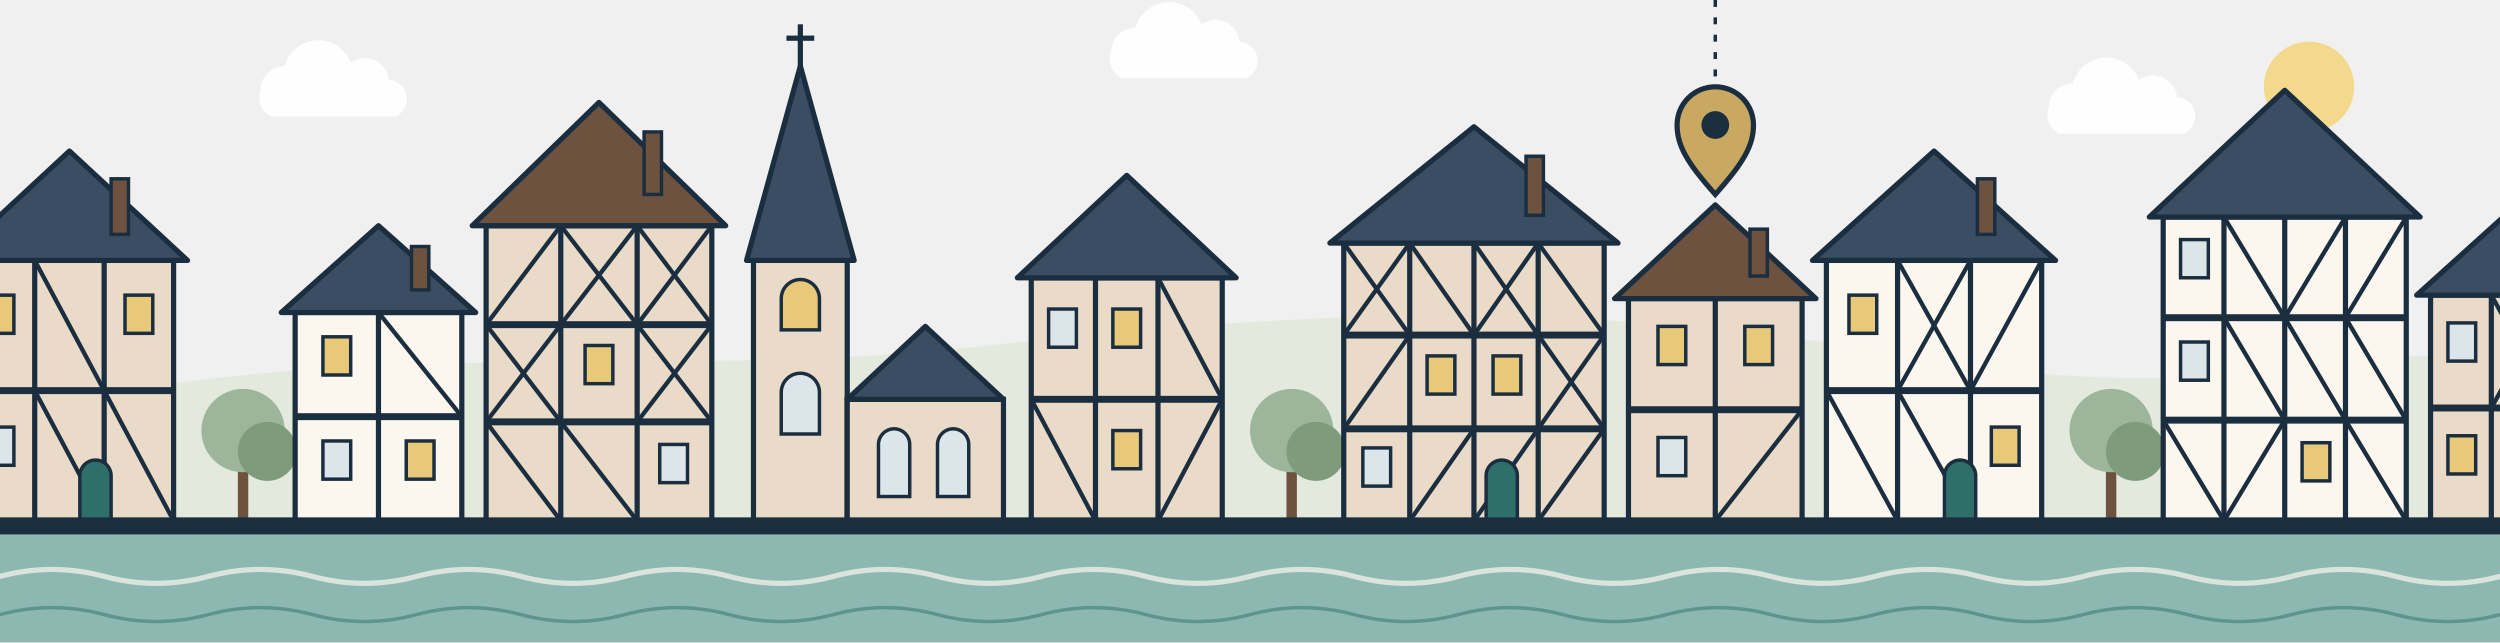
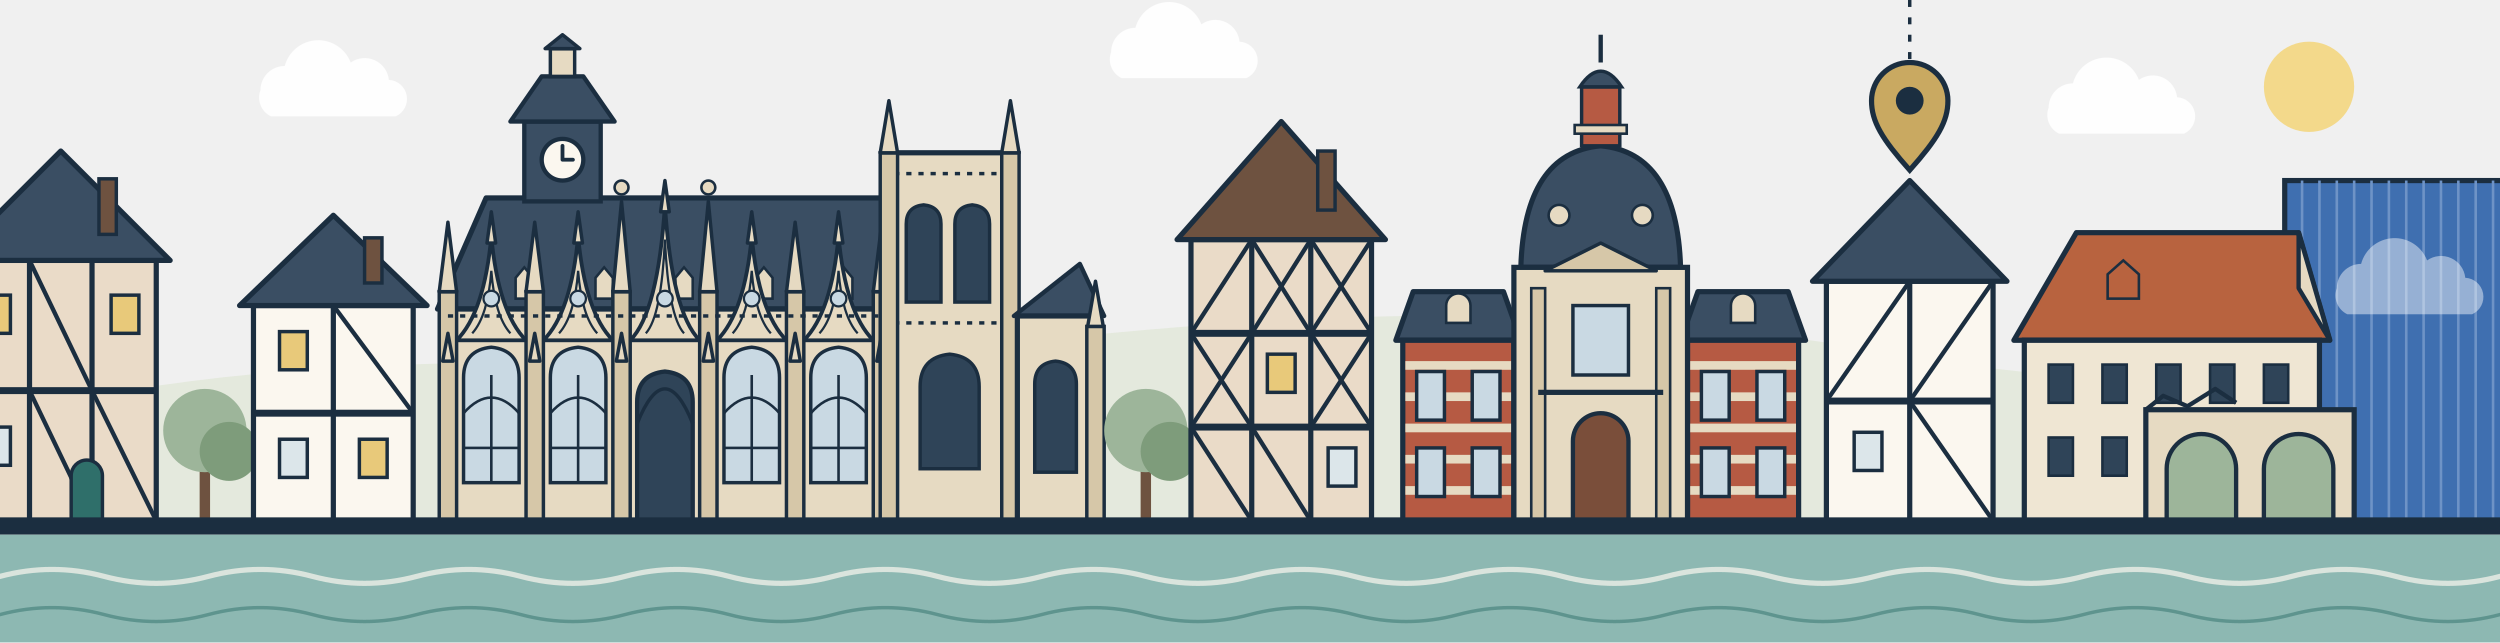
- <svg class="street" viewBox="0 -70 1440 370" preserveAspectRatio="xMidYMax slice" role="img" aria-label="Illustration : une rue de Louviers, maisons à colombages, clocher et bords de l’Eure">
+ <svg class="street" viewBox="0 -70 1440 370" preserveAspectRatio="xMidYMax slice" role="img" aria-label="Illustration : Louviers, maisons à colombages, l’église Notre-Dame, le musée, l’école de musique et les bords de l’Eure">
  <g class="cloud" style="--d:70s">
    <path transform="translate(150 -40)" d="M0 22a14 14 0 0 1 14-14 20 20 0 0 1 38-2 14 14 0 0 1 22 10 11 11 0 0 1 4 21H6A12 12 0 0 1 0 22z" fill="#FFFFFF" opacity=".9" />
  </g>
  <g class="cloud" style="--d:95s">
    <path transform="translate(640 -62)" d="M0 22a14 14 0 0 1 14-14 20 20 0 0 1 38-2 14 14 0 0 1 22 10 11 11 0 0 1 4 21H6A12 12 0 0 1 0 22z" fill="#FFFFFF" opacity=".9" />
  </g>
  <g class="cloud" style="--d:80s">
    <path transform="translate(1180 -30)" d="M0 22a14 14 0 0 1 14-14 20 20 0 0 1 38-2 14 14 0 0 1 22 10 11 11 0 0 1 4 21H6A12 12 0 0 1 0 22z" fill="#FFFFFF" opacity=".9" />
  </g>
  <circle class="sun" cx="1330" cy="-20" r="26" fill="#F3D98B" />
  <path d="M0 170 C 200 120, 380 150, 560 130 S 900 100, 1100 135 S 1340 120, 1440 140 V230 H0 Z" fill="#E4E9DD" />
-   <rect x="-20" y="80" width="120" height="150" fill="#EADBC8" stroke="#1B2E40" stroke-width="3" />
-   <line x1="-20" y1="155" x2="100" y2="155" stroke="#1B2E40" stroke-width="4" />
-   <line x1="20" y1="80" x2="20" y2="230" stroke="#1B2E40" stroke-width="3" />
-   <line x1="60" y1="80" x2="60" y2="230" stroke="#1B2E40" stroke-width="3" />
-   <rect x="-8" y="100" width="16" height="22" fill="#E8C97A" stroke="#1B2E40" stroke-width="2" />
-   <line x1="20" y1="80" x2="60" y2="155" stroke="#1B2E40" stroke-width="2.5" />
-   <rect x="72" y="100" width="16" height="22" fill="#E8C97A" stroke="#1B2E40" stroke-width="2" />
-   <rect x="-8" y="176" width="16" height="22" fill="#DCE6EA" stroke="#1B2E40" stroke-width="2" />
-   <line x1="20" y1="155" x2="60" y2="230" stroke="#1B2E40" stroke-width="2.5" />
-   <line x1="60" y1="155" x2="100" y2="230" stroke="#1B2E40" stroke-width="2.5" />
-   <path d="M-28 80 L40 17 L108 80 Z" fill="#3A4E63" stroke="#1B2E40" stroke-width="3" stroke-linejoin="round" />
-   <rect x="64" y="33" width="10" height="32" fill="#6E5240" stroke="#1B2E40" stroke-width="2" />
-   <path d="M46 230 v-26 a9 9 0 0 1 18 0 v26 Z" fill="#2F6F6A" stroke="#1B2E40" stroke-width="2" />
-   <rect x="137" y="190" width="6" height="40" fill="#6E5240" />
-   <circle cx="140" cy="178" r="24" fill="#9DB59A" />
-   <circle cx="154" cy="190" r="17" fill="#7E9C7B" />
-   <rect x="170" y="110" width="96" height="120" fill="#FBF7EF" stroke="#1B2E40" stroke-width="3" />
-   <line x1="170" y1="170" x2="266" y2="170" stroke="#1B2E40" stroke-width="4" />
-   <line x1="218" y1="110" x2="218" y2="230" stroke="#1B2E40" stroke-width="3" />
-   <rect x="186" y="124" width="16" height="22" fill="#E8C97A" stroke="#1B2E40" stroke-width="2" />
-   <line x1="218" y1="110" x2="266" y2="170" stroke="#1B2E40" stroke-width="2.5" />
-   <rect x="186" y="184" width="16" height="22" fill="#DCE6EA" stroke="#1B2E40" stroke-width="2" />
-   <rect x="234" y="184" width="16" height="22" fill="#E8C97A" stroke="#1B2E40" stroke-width="2" />
-   <path d="M162 110 L218 60 L274 110 Z" fill="#3A4E63" stroke="#1B2E40" stroke-width="3" stroke-linejoin="round" />
-   <rect x="237" y="72" width="10" height="25" fill="#6E5240" stroke="#1B2E40" stroke-width="2" />
-   <rect x="280" y="60" width="130" height="170" fill="#EADBC8" stroke="#1B2E40" stroke-width="3" />
-   <line x1="280" y1="117" x2="410" y2="117" stroke="#1B2E40" stroke-width="4" />
-   <line x1="280" y1="173" x2="410" y2="173" stroke="#1B2E40" stroke-width="4" />
-   <line x1="323" y1="60" x2="323" y2="230" stroke="#1B2E40" stroke-width="3" />
-   <line x1="367" y1="60" x2="367" y2="230" stroke="#1B2E40" stroke-width="3" />
-   <line x1="280" y1="117" x2="323" y2="60" stroke="#1B2E40" stroke-width="2.5" />
-   <line x1="323" y1="60" x2="367" y2="117" stroke="#1B2E40" stroke-width="2.5" />
-   <line x1="323" y1="117" x2="367" y2="60" stroke="#1B2E40" stroke-width="2.5" />
-   <line x1="367" y1="60" x2="410" y2="117" stroke="#1B2E40" stroke-width="2.5" />
-   <line x1="367" y1="117" x2="410" y2="60" stroke="#1B2E40" stroke-width="2.5" />
-   <line x1="280" y1="117" x2="323" y2="173" stroke="#1B2E40" stroke-width="2.5" />
-   <line x1="280" y1="173" x2="323" y2="117" stroke="#1B2E40" stroke-width="2.5" />
-   <rect x="337" y="129" width="16" height="22" fill="#E8C97A" stroke="#1B2E40" stroke-width="2" />
-   <line x1="367" y1="117" x2="410" y2="173" stroke="#1B2E40" stroke-width="2.5" />
-   <line x1="367" y1="173" x2="410" y2="117" stroke="#1B2E40" stroke-width="2.5" />
-   <line x1="280" y1="173" x2="323" y2="230" stroke="#1B2E40" stroke-width="2.5" />
-   <line x1="323" y1="173" x2="367" y2="230" stroke="#1B2E40" stroke-width="2.5" />
-   <rect x="380" y="186" width="16" height="22" fill="#DCE6EA" stroke="#1B2E40" stroke-width="2" />
-   <path d="M272 60 L345 -11 L418 60 Z" fill="#6E5240" stroke="#1B2E40" stroke-width="3" stroke-linejoin="round" />
-   <rect x="371" y="6" width="10" height="36" fill="#6E5240" stroke="#1B2E40" stroke-width="2" />
-   <rect x="434" y="80" width="54" height="150" fill="#EADBC8" stroke="#1B2E40" stroke-width="3" />
-   <path d="M430 80 L461 -32 L492 80 Z" fill="#3A4E63" stroke="#1B2E40" stroke-width="3" stroke-linejoin="round" />
-   <line x1="461" y1="-32" x2="461" y2="-56" stroke="#1B2E40" stroke-width="3" />
-   <line x1="453" y1="-48" x2="469" y2="-48" stroke="#1B2E40" stroke-width="3" />
-   <path d="M450 120 v-18 a11 11 0 0 1 22 0 v18 Z" fill="#E8C97A" stroke="#1B2E40" stroke-width="2" />
-   <path d="M450 180 v-24 a11 11 0 0 1 22 0 v24 Z" fill="#DCE6EA" stroke="#1B2E40" stroke-width="2" />
-   <rect x="488" y="160" width="90" height="70" fill="#EADBC8" stroke="#1B2E40" stroke-width="3" />
-   <path d="M488 160 L533 118 L578 160 Z" fill="#3A4E63" stroke="#1B2E40" stroke-width="3" stroke-linejoin="round" />
-   <path d="M506 216 v-30 a9 9 0 0 1 18 0 v30 Z M540 216 v-30 a9 9 0 0 1 18 0 v30 Z" fill="#DCE6EA" stroke="#1B2E40" stroke-width="2" />
-   <rect x="594" y="90" width="110" height="140" fill="#EADBC8" stroke="#1B2E40" stroke-width="3" />
-   <line x1="594" y1="160" x2="704" y2="160" stroke="#1B2E40" stroke-width="4" />
-   <line x1="631" y1="90" x2="631" y2="230" stroke="#1B2E40" stroke-width="3" />
-   <line x1="667" y1="90" x2="667" y2="230" stroke="#1B2E40" stroke-width="3" />
-   <rect x="604" y="108" width="16" height="22" fill="#DCE6EA" stroke="#1B2E40" stroke-width="2" />
-   <rect x="641" y="108" width="16" height="22" fill="#E8C97A" stroke="#1B2E40" stroke-width="2" />
-   <line x1="667" y1="90" x2="704" y2="160" stroke="#1B2E40" stroke-width="2.5" />
-   <line x1="594" y1="160" x2="631" y2="230" stroke="#1B2E40" stroke-width="2.5" />
-   <rect x="641" y="178" width="16" height="22" fill="#E8C97A" stroke="#1B2E40" stroke-width="2" />
-   <line x1="667" y1="230" x2="704" y2="160" stroke="#1B2E40" stroke-width="2.5" />
-   <path d="M586 90 L649 31 L712 90 Z" fill="#3A4E63" stroke="#1B2E40" stroke-width="3" stroke-linejoin="round" />
-   <rect x="741" y="190" width="6" height="40" fill="#6E5240" />
-   <circle cx="744" cy="178" r="24" fill="#9DB59A" />
-   <circle cx="758" cy="190" r="17" fill="#7E9C7B" />
-   <rect x="774" y="70" width="150" height="160" fill="#EADBC8" stroke="#1B2E40" stroke-width="3" />
-   <line x1="774" y1="123" x2="924" y2="123" stroke="#1B2E40" stroke-width="4" />
-   <line x1="774" y1="177" x2="924" y2="177" stroke="#1B2E40" stroke-width="4" />
-   <line x1="812" y1="70" x2="812" y2="230" stroke="#1B2E40" stroke-width="3" />
-   <line x1="849" y1="70" x2="849" y2="230" stroke="#1B2E40" stroke-width="3" />
-   <line x1="886" y1="70" x2="886" y2="230" stroke="#1B2E40" stroke-width="3" />
-   <line x1="774" y1="70" x2="812" y2="123" stroke="#1B2E40" stroke-width="2.5" />
-   <line x1="774" y1="123" x2="812" y2="70" stroke="#1B2E40" stroke-width="2.5" />
-   <line x1="812" y1="70" x2="849" y2="123" stroke="#1B2E40" stroke-width="2.5" />
-   <line x1="849" y1="70" x2="886" y2="123" stroke="#1B2E40" stroke-width="2.5" />
-   <line x1="849" y1="123" x2="886" y2="70" stroke="#1B2E40" stroke-width="2.5" />
-   <line x1="886" y1="70" x2="924" y2="123" stroke="#1B2E40" stroke-width="2.5" />
-   <line x1="774" y1="177" x2="812" y2="123" stroke="#1B2E40" stroke-width="2.5" />
-   <rect x="822" y="135" width="16" height="22" fill="#E8C97A" stroke="#1B2E40" stroke-width="2" />
-   <rect x="860" y="135" width="16" height="22" fill="#E8C97A" stroke="#1B2E40" stroke-width="2" />
-   <line x1="886" y1="123" x2="924" y2="177" stroke="#1B2E40" stroke-width="2.5" />
-   <line x1="886" y1="177" x2="924" y2="123" stroke="#1B2E40" stroke-width="2.5" />
-   <rect x="785" y="188" width="16" height="22" fill="#DCE6EA" stroke="#1B2E40" stroke-width="2" />
-   <line x1="812" y1="230" x2="849" y2="177" stroke="#1B2E40" stroke-width="2.5" />
-   <line x1="849" y1="230" x2="886" y2="177" stroke="#1B2E40" stroke-width="2.5" />
-   <line x1="886" y1="230" x2="924" y2="177" stroke="#1B2E40" stroke-width="2.5" />
-   <path d="M766 70 L849 3 L932 70 Z" fill="#3A4E63" stroke="#1B2E40" stroke-width="3" stroke-linejoin="round" />
-   <rect x="879" y="20" width="10" height="34" fill="#6E5240" stroke="#1B2E40" stroke-width="2" />
-   <path d="M856 230 v-26 a9 9 0 0 1 18 0 v26 Z" fill="#2F6F6A" stroke="#1B2E40" stroke-width="2" />
-   <rect x="938" y="102" width="100" height="128" fill="#EADBC8" stroke="#1B2E40" stroke-width="3" />
-   <line x1="938" y1="166" x2="1038" y2="166" stroke="#1B2E40" stroke-width="4" />
-   <line x1="988" y1="102" x2="988" y2="230" stroke="#1B2E40" stroke-width="3" />
-   <rect x="955" y="118" width="16" height="22" fill="#E8C97A" stroke="#1B2E40" stroke-width="2" />
-   <rect x="1005" y="118" width="16" height="22" fill="#E8C97A" stroke="#1B2E40" stroke-width="2" />
-   <rect x="955" y="182" width="16" height="22" fill="#DCE6EA" stroke="#1B2E40" stroke-width="2" />
-   <line x1="988" y1="230" x2="1038" y2="166" stroke="#1B2E40" stroke-width="2.5" />
-   <path d="M930 102 L988 48 L1046 102 Z" fill="#6E5240" stroke="#1B2E40" stroke-width="3" stroke-linejoin="round" />
-   <rect x="1008" y="62" width="10" height="27" fill="#6E5240" stroke="#1B2E40" stroke-width="2" />
-   <rect x="1052" y="80" width="124" height="150" fill="#FBF7EF" stroke="#1B2E40" stroke-width="3" />
-   <line x1="1052" y1="155" x2="1176" y2="155" stroke="#1B2E40" stroke-width="4" />
-   <line x1="1093" y1="80" x2="1093" y2="230" stroke="#1B2E40" stroke-width="3" />
-   <line x1="1135" y1="80" x2="1135" y2="230" stroke="#1B2E40" stroke-width="3" />
-   <rect x="1065" y="100" width="16" height="22" fill="#E8C97A" stroke="#1B2E40" stroke-width="2" />
-   <line x1="1093" y1="80" x2="1135" y2="155" stroke="#1B2E40" stroke-width="2.5" />
-   <line x1="1093" y1="155" x2="1135" y2="80" stroke="#1B2E40" stroke-width="2.5" />
-   <line x1="1135" y1="155" x2="1176" y2="80" stroke="#1B2E40" stroke-width="2.5" />
-   <line x1="1052" y1="155" x2="1093" y2="230" stroke="#1B2E40" stroke-width="2.5" />
-   <line x1="1093" y1="155" x2="1135" y2="230" stroke="#1B2E40" stroke-width="2.5" />
-   <rect x="1147" y="176" width="16" height="22" fill="#E8C97A" stroke="#1B2E40" stroke-width="2" />
-   <path d="M1044 80 L1114 17 L1184 80 Z" fill="#3A4E63" stroke="#1B2E40" stroke-width="3" stroke-linejoin="round" />
-   <rect x="1139" y="33" width="10" height="32" fill="#6E5240" stroke="#1B2E40" stroke-width="2" />
-   <path d="M1120 230 v-26 a9 9 0 0 1 18 0 v26 Z" fill="#2F6F6A" stroke="#1B2E40" stroke-width="2" />
-   <rect x="1213" y="190" width="6" height="40" fill="#6E5240" />
-   <circle cx="1216" cy="178" r="24" fill="#9DB59A" />
-   <circle cx="1230" cy="190" r="17" fill="#7E9C7B" />
-   <rect x="1246" y="55" width="140" height="175" fill="#FBF7EF" stroke="#1B2E40" stroke-width="3" />
-   <line x1="1246" y1="113" x2="1386" y2="113" stroke="#1B2E40" stroke-width="4" />
-   <line x1="1246" y1="172" x2="1386" y2="172" stroke="#1B2E40" stroke-width="4" />
-   <line x1="1281" y1="55" x2="1281" y2="230" stroke="#1B2E40" stroke-width="3" />
-   <line x1="1316" y1="55" x2="1316" y2="230" stroke="#1B2E40" stroke-width="3" />
-   <line x1="1351" y1="55" x2="1351" y2="230" stroke="#1B2E40" stroke-width="3" />
-   <rect x="1256" y="68" width="16" height="22" fill="#DCE6EA" stroke="#1B2E40" stroke-width="2" />
-   <line x1="1281" y1="55" x2="1316" y2="113" stroke="#1B2E40" stroke-width="2.5" />
-   <line x1="1316" y1="113" x2="1351" y2="55" stroke="#1B2E40" stroke-width="2.5" />
-   <line x1="1351" y1="113" x2="1386" y2="55" stroke="#1B2E40" stroke-width="2.5" />
-   <rect x="1256" y="127" width="16" height="22" fill="#DCE6EA" stroke="#1B2E40" stroke-width="2" />
-   <line x1="1281" y1="113" x2="1316" y2="172" stroke="#1B2E40" stroke-width="2.5" />
-   <line x1="1316" y1="113" x2="1351" y2="172" stroke="#1B2E40" stroke-width="2.5" />
-   <line x1="1351" y1="113" x2="1386" y2="172" stroke="#1B2E40" stroke-width="2.5" />
-   <line x1="1246" y1="172" x2="1281" y2="230" stroke="#1B2E40" stroke-width="2.5" />
-   <line x1="1281" y1="230" x2="1316" y2="172" stroke="#1B2E40" stroke-width="2.5" />
-   <rect x="1326" y="185" width="16" height="22" fill="#E8C97A" stroke="#1B2E40" stroke-width="2" />
-   <line x1="1351" y1="172" x2="1386" y2="230" stroke="#1B2E40" stroke-width="2.5" />
-   <path d="M1238 55 L1316 -18 L1394 55 Z" fill="#3A4E63" stroke="#1B2E40" stroke-width="3" stroke-linejoin="round" />
-   <rect x="1400" y="100" width="106" height="130" fill="#EADBC8" stroke="#1B2E40" stroke-width="3" />
-   <line x1="1400" y1="165" x2="1506" y2="165" stroke="#1B2E40" stroke-width="4" />
-   <line x1="1435" y1="100" x2="1435" y2="230" stroke="#1B2E40" stroke-width="3" />
-   <line x1="1471" y1="100" x2="1471" y2="230" stroke="#1B2E40" stroke-width="3" />
-   <rect x="1410" y="116" width="16" height="22" fill="#DCE6EA" stroke="#1B2E40" stroke-width="2" />
-   <line x1="1435" y1="100" x2="1471" y2="165" stroke="#1B2E40" stroke-width="2.5" />
-   <line x1="1435" y1="165" x2="1471" y2="100" stroke="#1B2E40" stroke-width="2.5" />
-   <line x1="1471" y1="100" x2="1506" y2="165" stroke="#1B2E40" stroke-width="2.5" />
-   <line x1="1471" y1="165" x2="1506" y2="100" stroke="#1B2E40" stroke-width="2.5" />
-   <rect x="1410" y="181" width="16" height="22" fill="#E8C97A" stroke="#1B2E40" stroke-width="2" />
-   <rect x="1445" y="181" width="16" height="22" fill="#DCE6EA" stroke="#1B2E40" stroke-width="2" />
-   <rect x="1480" y="181" width="16" height="22" fill="#DCE6EA" stroke="#1B2E40" stroke-width="2" />
-   <path d="M1392 100 L1453 45 L1514 100 Z" fill="#3A4E63" stroke="#1B2E40" stroke-width="3" stroke-linejoin="round" />
-   <rect x="1474" y="59" width="10" height="27" fill="#6E5240" stroke="#1B2E40" stroke-width="2" />
-   <path d="M1458 230 v-26 a9 9 0 0 1 18 0 v26 Z" fill="#2F6F6A" stroke="#1B2E40" stroke-width="2" />
+   <rect x="-20" y="80" width="110" height="150" fill="#EADBC8" stroke="#1B2E40" stroke-width="3" />
+   <line x1="-20" y1="155" x2="90" y2="155" stroke="#1B2E40" stroke-width="4" />
+   <line x1="17" y1="80" x2="17" y2="230" stroke="#1B2E40" stroke-width="3" />
+   <line x1="53" y1="80" x2="53" y2="230" stroke="#1B2E40" stroke-width="3" />
+   <rect x="-10" y="100" width="16" height="22" fill="#E8C97A" stroke="#1B2E40" stroke-width="2" />
+   <line x1="17" y1="80" x2="53" y2="155" stroke="#1B2E40" stroke-width="2.5" />
+   <rect x="64" y="100" width="16" height="22" fill="#E8C97A" stroke="#1B2E40" stroke-width="2" />
+   <rect x="-10" y="176" width="16" height="22" fill="#DCE6EA" stroke="#1B2E40" stroke-width="2" />
+   <line x1="17" y1="155" x2="53" y2="230" stroke="#1B2E40" stroke-width="2.5" />
+   <line x1="53" y1="155" x2="90" y2="230" stroke="#1B2E40" stroke-width="2.5" />
+   <path d="M-28 80 L35 17 L98 80 Z" fill="#3A4E63" stroke="#1B2E40" stroke-width="3" stroke-linejoin="round" />
+   <rect x="57" y="33" width="10" height="32" fill="#6E5240" stroke="#1B2E40" stroke-width="2" />
+   <path d="M41 230 v-26 a9 9 0 0 1 18 0 v26 Z" fill="#2F6F6A" stroke="#1B2E40" stroke-width="2" />
+   <rect x="115" y="190" width="6" height="40" fill="#6E5240" />
+   <circle cx="118" cy="178" r="24" fill="#9DB59A" />
+   <circle cx="132" cy="190" r="17" fill="#7E9C7B" />
+   <rect x="146" y="106" width="92" height="124" fill="#FBF7EF" stroke="#1B2E40" stroke-width="3" />
+   <line x1="146" y1="168" x2="238" y2="168" stroke="#1B2E40" stroke-width="4" />
+   <line x1="192" y1="106" x2="192" y2="230" stroke="#1B2E40" stroke-width="3" />
+   <rect x="161" y="121" width="16" height="22" fill="#E8C97A" stroke="#1B2E40" stroke-width="2" />
+   <line x1="192" y1="106" x2="238" y2="168" stroke="#1B2E40" stroke-width="2.5" />
+   <rect x="161" y="183" width="16" height="22" fill="#DCE6EA" stroke="#1B2E40" stroke-width="2" />
+   <rect x="207" y="183" width="16" height="22" fill="#E8C97A" stroke="#1B2E40" stroke-width="2" />
+   <path d="M138 106 L192 54 L246 106 Z" fill="#3A4E63" stroke="#1B2E40" stroke-width="3" stroke-linejoin="round" />
+   <rect x="210" y="67" width="10" height="26" fill="#6E5240" stroke="#1B2E40" stroke-width="2" />
+   <path d="M252 108 L280 44 L520 44 L530 108 Z" fill="#3A4E63" stroke="#1B2E40" stroke-width="3" stroke-linejoin="round" />
+   <path d="M297 102 v-12 l5 -6 l5 6 v12 Z" fill="#E6DAC2" stroke="#1B2E40" stroke-width="1.5" />
+   <path d="M343 102 v-12 l5 -6 l5 6 v12 Z" fill="#E6DAC2" stroke="#1B2E40" stroke-width="1.5" />
+   <path d="M389 102 v-12 l5 -6 l5 6 v12 Z" fill="#E6DAC2" stroke="#1B2E40" stroke-width="1.5" />
+   <path d="M435 102 v-12 l5 -6 l5 6 v12 Z" fill="#E6DAC2" stroke="#1B2E40" stroke-width="1.5" />
+   <path d="M481 102 v-12 l5 -6 l5 6 v12 Z" fill="#E6DAC2" stroke="#1B2E40" stroke-width="1.5" />
+   <rect x="302" y="0" width="44" height="46" fill="#3A4E63" stroke="#1B2E40" stroke-width="2.5" />
+   <path d="M294 0 L312 -26 L336 -26 L354 0 Z" fill="#3A4E63" stroke="#1B2E40" stroke-width="2.5" stroke-linejoin="round" />
+   <rect x="317.0" y="-42" width="14" height="16" fill="#E6DAC2" stroke="#1B2E40" stroke-width="2" />
+   <path d="M314.0 -42 L324.0 -50 L334.0 -42 Z" fill="#3A4E63" stroke="#1B2E40" stroke-width="2" stroke-linejoin="round" />
+   <circle cx="324.0" cy="22" r="12" fill="#FBF7EF" stroke="#1B2E40" stroke-width="2.5" />
+   <path d="M324.0 22 V14 M324.0 22 H330.0" stroke="#1B2E40" stroke-width="2.2" stroke-linecap="round" />
+   <rect x="258" y="108" width="250" height="122" fill="#E6DAC2" stroke="#1B2E40" stroke-width="3" />
+   <path d="M267.0 208.0 L267.0 147.6 Q267.0 131.6 283.0 130.0 Q299.0 131.6 299.0 147.6 L299.0 208.0 Z" fill="#C9D9E3" stroke="#1B2E40" stroke-width="2" />
+   <line x1="283.0" y1="146" x2="283.0" y2="208" stroke="#1B2E40" stroke-width="1.5" />
+   <path d="M267.0 168 Q283.0 150 299.0 168" fill="none" stroke="#1B2E40" stroke-width="1.5" />
+   <line x1="267.0" y1="188" x2="299.0" y2="188" stroke="#1B2E40" stroke-width="1.5" />
+   <path d="M263.0 126 Q279.0 110 283.0 66 Q287.0 110 303.0 126 Z" fill="#E6DAC2" stroke="#1B2E40" stroke-width="2.2" stroke-linejoin="round" />
+   <path d="M272.0 122 Q281.0 112 283.0 86 Q285.0 112 294.0 122" fill="none" stroke="#1B2E40" stroke-width="1.3" />
+   <circle cx="283.0" cy="102" r="4.5" fill="#C9D9E3" stroke="#1B2E40" stroke-width="1.3" />
+   <path d="M280.5 70.0 L283.0 52.0 L285.5 70.0 Z" fill="#E6DAC2" stroke="#1B2E40" stroke-width="2" stroke-linejoin="round" />
+   <path d="M317.0 208.0 L317.0 147.6 Q317.0 131.6 333.0 130.0 Q349.0 131.6 349.0 147.6 L349.0 208.0 Z" fill="#C9D9E3" stroke="#1B2E40" stroke-width="2" />
+   <line x1="333.0" y1="146" x2="333.0" y2="208" stroke="#1B2E40" stroke-width="1.5" />
+   <path d="M317.0 168 Q333.0 150 349.0 168" fill="none" stroke="#1B2E40" stroke-width="1.5" />
+   <line x1="317.0" y1="188" x2="349.0" y2="188" stroke="#1B2E40" stroke-width="1.5" />
+   <path d="M313.0 126 Q329.0 110 333.0 66 Q337.0 110 353.0 126 Z" fill="#E6DAC2" stroke="#1B2E40" stroke-width="2.2" stroke-linejoin="round" />
+   <path d="M322.0 122 Q331.0 112 333.0 86 Q335.0 112 344.0 122" fill="none" stroke="#1B2E40" stroke-width="1.3" />
+   <circle cx="333.0" cy="102" r="4.5" fill="#C9D9E3" stroke="#1B2E40" stroke-width="1.3" />
+   <path d="M330.5 70.0 L333.0 52.0 L335.5 70.0 Z" fill="#E6DAC2" stroke="#1B2E40" stroke-width="2" stroke-linejoin="round" />
+   <path d="M367.0 230.0 L367.0 161.6 Q367.0 145.6 383.0 144.0 Q399.0 145.6 399.0 161.6 L399.0 230.0 Z" fill="#2F4458" stroke="#1B2E40" stroke-width="2.5" />
+   <path d="M367.0 174 Q383.0 134 399.0 174" fill="none" stroke="#1B2E40" stroke-width="2" />
+   <path d="M363.0 126 Q379.0 110 383.0 48 Q387.0 110 403.0 126 Z" fill="#E6DAC2" stroke="#1B2E40" stroke-width="2.2" stroke-linejoin="round" />
+   <path d="M372.0 122 Q381.0 112 383.0 68 Q385.0 112 394.0 122" fill="none" stroke="#1B2E40" stroke-width="1.3" />
+   <circle cx="383.0" cy="102" r="4.5" fill="#C9D9E3" stroke="#1B2E40" stroke-width="1.3" />
+   <path d="M380.5 52.0 L383.0 34.0 L385.5 52.0 Z" fill="#E6DAC2" stroke="#1B2E40" stroke-width="2" stroke-linejoin="round" />
+   <path d="M417.0 208.0 L417.0 147.6 Q417.0 131.6 433.0 130.0 Q449.0 131.6 449.0 147.6 L449.0 208.0 Z" fill="#C9D9E3" stroke="#1B2E40" stroke-width="2" />
+   <line x1="433.0" y1="146" x2="433.0" y2="208" stroke="#1B2E40" stroke-width="1.5" />
+   <path d="M417.0 168 Q433.0 150 449.0 168" fill="none" stroke="#1B2E40" stroke-width="1.5" />
+   <line x1="417.0" y1="188" x2="449.0" y2="188" stroke="#1B2E40" stroke-width="1.5" />
+   <path d="M413.0 126 Q429.0 110 433.0 66 Q437.0 110 453.0 126 Z" fill="#E6DAC2" stroke="#1B2E40" stroke-width="2.2" stroke-linejoin="round" />
+   <path d="M422.0 122 Q431.0 112 433.0 86 Q435.0 112 444.0 122" fill="none" stroke="#1B2E40" stroke-width="1.3" />
+   <circle cx="433.0" cy="102" r="4.5" fill="#C9D9E3" stroke="#1B2E40" stroke-width="1.3" />
+   <path d="M430.5 70.0 L433.0 52.0 L435.5 70.0 Z" fill="#E6DAC2" stroke="#1B2E40" stroke-width="2" stroke-linejoin="round" />
+   <path d="M467.0 208.0 L467.0 147.6 Q467.0 131.6 483.0 130.0 Q499.0 131.6 499.0 147.6 L499.0 208.0 Z" fill="#C9D9E3" stroke="#1B2E40" stroke-width="2" />
+   <line x1="483.0" y1="146" x2="483.0" y2="208" stroke="#1B2E40" stroke-width="1.5" />
+   <path d="M467.0 168 Q483.0 150 499.0 168" fill="none" stroke="#1B2E40" stroke-width="1.5" />
+   <line x1="467.0" y1="188" x2="499.0" y2="188" stroke="#1B2E40" stroke-width="1.5" />
+   <path d="M463.0 126 Q479.0 110 483.0 66 Q487.0 110 503.0 126 Z" fill="#E6DAC2" stroke="#1B2E40" stroke-width="2.2" stroke-linejoin="round" />
+   <path d="M472.0 122 Q481.0 112 483.0 86 Q485.0 112 494.0 122" fill="none" stroke="#1B2E40" stroke-width="1.3" />
+   <circle cx="483.0" cy="102" r="4.5" fill="#C9D9E3" stroke="#1B2E40" stroke-width="1.3" />
+   <path d="M480.5 70.0 L483.0 52.0 L485.5 70.0 Z" fill="#E6DAC2" stroke="#1B2E40" stroke-width="2" stroke-linejoin="round" />
+   <rect x="253.0" y="98" width="10" height="132" fill="#D6C7A8" stroke="#1B2E40" stroke-width="2" />
+   <path d="M253.0 98.0 L258.0 58.0 L263.0 98.0 Z" fill="#E6DAC2" stroke="#1B2E40" stroke-width="2" stroke-linejoin="round" />
+   <path d="M255.0 138.0 L258.0 122.0 L261.0 138.0 Z" fill="#E6DAC2" stroke="#1B2E40" stroke-width="2" stroke-linejoin="round" />
+   <rect x="303.0" y="98" width="10" height="132" fill="#D6C7A8" stroke="#1B2E40" stroke-width="2" />
+   <path d="M303.0 98.0 L308.0 58.0 L313.0 98.0 Z" fill="#E6DAC2" stroke="#1B2E40" stroke-width="2" stroke-linejoin="round" />
+   <path d="M305.0 138.0 L308.0 122.0 L311.0 138.0 Z" fill="#E6DAC2" stroke="#1B2E40" stroke-width="2" stroke-linejoin="round" />
+   <rect x="353.0" y="98" width="10" height="132" fill="#D6C7A8" stroke="#1B2E40" stroke-width="2" />
+   <path d="M353.0 98.0 L358.0 46.0 L363.0 98.0 Z" fill="#E6DAC2" stroke="#1B2E40" stroke-width="2" stroke-linejoin="round" />
+   <path d="M355.0 138.0 L358.0 122.0 L361.0 138.0 Z" fill="#E6DAC2" stroke="#1B2E40" stroke-width="2" stroke-linejoin="round" />
+   <circle cx="358.0" cy="38" r="4" fill="#E6DAC2" stroke="#1B2E40" stroke-width="1.5" />
+   <rect x="403.0" y="98" width="10" height="132" fill="#D6C7A8" stroke="#1B2E40" stroke-width="2" />
+   <path d="M403.0 98.0 L408.0 46.0 L413.0 98.0 Z" fill="#E6DAC2" stroke="#1B2E40" stroke-width="2" stroke-linejoin="round" />
+   <path d="M405.0 138.0 L408.0 122.0 L411.0 138.0 Z" fill="#E6DAC2" stroke="#1B2E40" stroke-width="2" stroke-linejoin="round" />
+   <circle cx="408.0" cy="38" r="4" fill="#E6DAC2" stroke="#1B2E40" stroke-width="1.5" />
+   <rect x="453.0" y="98" width="10" height="132" fill="#D6C7A8" stroke="#1B2E40" stroke-width="2" />
+   <path d="M453.0 98.0 L458.0 58.0 L463.0 98.0 Z" fill="#E6DAC2" stroke="#1B2E40" stroke-width="2" stroke-linejoin="round" />
+   <path d="M455.0 138.0 L458.0 122.0 L461.0 138.0 Z" fill="#E6DAC2" stroke="#1B2E40" stroke-width="2" stroke-linejoin="round" />
+   <rect x="503.0" y="98" width="10" height="132" fill="#D6C7A8" stroke="#1B2E40" stroke-width="2" />
+   <path d="M503.0 98.0 L508.0 58.0 L513.0 98.0 Z" fill="#E6DAC2" stroke="#1B2E40" stroke-width="2" stroke-linejoin="round" />
+   <path d="M505.0 138.0 L508.0 122.0 L511.0 138.0 Z" fill="#E6DAC2" stroke="#1B2E40" stroke-width="2" stroke-linejoin="round" />
+   <line x1="258" y1="112" x2="508" y2="112" stroke="#1B2E40" stroke-width="2" stroke-dasharray="3 4" />
+   <rect x="508" y="18" width="78" height="212" fill="#E6DAC2" stroke="#1B2E40" stroke-width="3" />
+   <line x1="508" y1="30" x2="586" y2="30" stroke="#1B2E40" stroke-width="2" stroke-dasharray="3 4" />
+   <path d="M522.0 104.0 L522.0 59.0 Q522.0 49.0 532.0 48.0 Q542.0 49.0 542.0 59.0 L542.0 104.0 Z" fill="#2F4458" stroke="#1B2E40" stroke-width="2" />
+   <path d="M550.0 104.0 L550.0 59.0 Q550.0 49.0 560.0 48.0 Q570.0 49.0 570.0 59.0 L570.0 104.0 Z" fill="#2F4458" stroke="#1B2E40" stroke-width="2" />
+   <line x1="508" y1="116" x2="586" y2="116" stroke="#1B2E40" stroke-width="2" stroke-dasharray="3 4" />
+   <path d="M530.0 200.0 L530.0 152.7 Q530.0 135.7 547.0 134.0 Q564.0 135.7 564.0 152.7 L564.0 200.0 Z" fill="#2F4458" stroke="#1B2E40" stroke-width="2" />
+   <rect x="507" y="18" width="10" height="212" fill="#D6C7A8" stroke="#1B2E40" stroke-width="2" />
+   <path d="M507.0 18.0 L512.0 -12.0 L517.0 18.0 Z" fill="#E6DAC2" stroke="#1B2E40" stroke-width="2" stroke-linejoin="round" />
+   <rect x="577" y="18" width="10" height="212" fill="#D6C7A8" stroke="#1B2E40" stroke-width="2" />
+   <path d="M577.0 18.0 L582.0 -12.0 L587.0 18.0 Z" fill="#E6DAC2" stroke="#1B2E40" stroke-width="2" stroke-linejoin="round" />
+   <path d="M584 112 L622 82 L636 112 Z" fill="#3A4E63" stroke="#1B2E40" stroke-width="2.5" stroke-linejoin="round" />
+   <rect x="586" y="112" width="46" height="118" fill="#E6DAC2" stroke="#1B2E40" stroke-width="3" />
+   <path d="M596.0 202.0 L596.0 151.2 Q596.0 139.2 608.0 138.0 Q620.0 139.2 620.0 151.2 L620.0 202.0 Z" fill="#2F4458" stroke="#1B2E40" stroke-width="2" />
+   <rect x="626" y="118" width="10" height="112" fill="#D6C7A8" stroke="#1B2E40" stroke-width="2" />
+   <path d="M626.5 118.0 L631.0 92.0 L635.5 118.0 Z" fill="#E6DAC2" stroke="#1B2E40" stroke-width="2" stroke-linejoin="round" />
+   <rect x="657" y="190" width="6" height="40" fill="#6E5240" />
+   <circle cx="660" cy="178" r="24" fill="#9DB59A" />
+   <circle cx="674" cy="190" r="17" fill="#7E9C7B" />
+   <rect x="686" y="68" width="104" height="162" fill="#EADBC8" stroke="#1B2E40" stroke-width="3" />
+   <line x1="686" y1="122" x2="790" y2="122" stroke="#1B2E40" stroke-width="4" />
+   <line x1="686" y1="176" x2="790" y2="176" stroke="#1B2E40" stroke-width="4" />
+   <line x1="721" y1="68" x2="721" y2="230" stroke="#1B2E40" stroke-width="3" />
+   <line x1="755" y1="68" x2="755" y2="230" stroke="#1B2E40" stroke-width="3" />
+   <line x1="686" y1="122" x2="721" y2="68" stroke="#1B2E40" stroke-width="2.5" />
+   <line x1="721" y1="68" x2="755" y2="122" stroke="#1B2E40" stroke-width="2.5" />
+   <line x1="721" y1="122" x2="755" y2="68" stroke="#1B2E40" stroke-width="2.5" />
+   <line x1="755" y1="68" x2="790" y2="122" stroke="#1B2E40" stroke-width="2.5" />
+   <line x1="755" y1="122" x2="790" y2="68" stroke="#1B2E40" stroke-width="2.5" />
+   <line x1="686" y1="122" x2="721" y2="176" stroke="#1B2E40" stroke-width="2.5" />
+   <line x1="686" y1="176" x2="721" y2="122" stroke="#1B2E40" stroke-width="2.5" />
+   <rect x="730" y="134" width="16" height="22" fill="#E8C97A" stroke="#1B2E40" stroke-width="2" />
+   <line x1="755" y1="122" x2="790" y2="176" stroke="#1B2E40" stroke-width="2.5" />
+   <line x1="755" y1="176" x2="790" y2="122" stroke="#1B2E40" stroke-width="2.5" />
+   <line x1="686" y1="176" x2="721" y2="230" stroke="#1B2E40" stroke-width="2.5" />
+   <line x1="721" y1="176" x2="755" y2="230" stroke="#1B2E40" stroke-width="2.5" />
+   <rect x="765" y="188" width="16" height="22" fill="#DCE6EA" stroke="#1B2E40" stroke-width="2" />
+   <path d="M678 68 L738 -0 L798 68 Z" fill="#6E5240" stroke="#1B2E40" stroke-width="3" stroke-linejoin="round" />
+   <rect x="759" y="17" width="10" height="34" fill="#6E5240" stroke="#1B2E40" stroke-width="2" />
+   <path d="M804 126 L814 98 L866 98 L876 126 Z" fill="#3A4E63" stroke="#1B2E40" stroke-width="3" stroke-linejoin="round" />
+   <rect x="808" y="126" width="64" height="104" fill="#B65A43" stroke="#1B2E40" stroke-width="3" />
+   <rect x="809.5" y="138" width="61" height="5" fill="#E6DAC2" />
+   <rect x="809.5" y="156" width="61" height="5" fill="#E6DAC2" />
+   <rect x="809.5" y="174" width="61" height="5" fill="#E6DAC2" />
+   <rect x="809.5" y="192" width="61" height="5" fill="#E6DAC2" />
+   <rect x="809.5" y="210" width="61" height="5" fill="#E6DAC2" />
+   <rect x="816" y="144" width="16" height="28" fill="#C9D9E3" stroke="#1B2E40" stroke-width="2" />
+   <rect x="816" y="188" width="16" height="28" fill="#C9D9E3" stroke="#1B2E40" stroke-width="2" />
+   <rect x="848" y="144" width="16" height="28" fill="#C9D9E3" stroke="#1B2E40" stroke-width="2" />
+   <rect x="848" y="188" width="16" height="28" fill="#C9D9E3" stroke="#1B2E40" stroke-width="2" />
+   <path d="M833 116 h14 v-10 a7 7 0 0 0 -14 0 Z" fill="#E6DAC2" stroke="#1B2E40" stroke-width="1.5" />
+   <path d="M968 126 L978 98 L1030 98 L1040 126 Z" fill="#3A4E63" stroke="#1B2E40" stroke-width="3" stroke-linejoin="round" />
+   <rect x="972" y="126" width="64" height="104" fill="#B65A43" stroke="#1B2E40" stroke-width="3" />
+   <rect x="973.5" y="138" width="61" height="5" fill="#E6DAC2" />
+   <rect x="973.5" y="156" width="61" height="5" fill="#E6DAC2" />
+   <rect x="973.5" y="174" width="61" height="5" fill="#E6DAC2" />
+   <rect x="973.5" y="192" width="61" height="5" fill="#E6DAC2" />
+   <rect x="973.5" y="210" width="61" height="5" fill="#E6DAC2" />
+   <rect x="980" y="144" width="16" height="28" fill="#C9D9E3" stroke="#1B2E40" stroke-width="2" />
+   <rect x="980" y="188" width="16" height="28" fill="#C9D9E3" stroke="#1B2E40" stroke-width="2" />
+   <rect x="1012" y="144" width="16" height="28" fill="#C9D9E3" stroke="#1B2E40" stroke-width="2" />
+   <rect x="1012" y="188" width="16" height="28" fill="#C9D9E3" stroke="#1B2E40" stroke-width="2" />
+   <path d="M997 116 h14 v-10 a7 7 0 0 0 -14 0 Z" fill="#E6DAC2" stroke="#1B2E40" stroke-width="1.5" />
+   <path d="M876 84 Q878 18 922.0 14 Q966 18 968 84 Z" fill="#3A4E63" stroke="#1B2E40" stroke-width="3" />
+   <circle cx="898.0" cy="54" r="6" fill="#E6DAC2" stroke="#1B2E40" stroke-width="1.5" />
+   <circle cx="946.0" cy="54" r="6" fill="#E6DAC2" stroke="#1B2E40" stroke-width="1.5" />
+   <rect x="911.0" y="-20" width="22" height="34" fill="#B65A43" stroke="#1B2E40" stroke-width="2" />
+   <rect x="907.0" y="2" width="30" height="5" fill="#E6DAC2" stroke="#1B2E40" stroke-width="1.5" />
+   <path d="M910.0 -20 Q922.0 -38 934.0 -20 Z" fill="#3A4E63" stroke="#1B2E40" stroke-width="2" />
+   <line x1="922.0" y1="-34" x2="922.0" y2="-50" stroke="#1B2E40" stroke-width="2.5" />
+   <rect x="872" y="84" width="100" height="146" fill="#E6DAC2" stroke="#1B2E40" stroke-width="3" />
+   <path d="M890 86 L922.0 70 L954 86 Z" fill="#D6C7A8" stroke="#1B2E40" stroke-width="2" stroke-linejoin="round" />
+   <rect x="882" y="96" width="8" height="134" fill="#D6C7A8" stroke="#1B2E40" stroke-width="1.5" />
+   <rect x="954" y="96" width="8" height="134" fill="#D6C7A8" stroke="#1B2E40" stroke-width="1.5" />
+   <rect x="906.0" y="106" width="32" height="40" fill="#C9D9E3" stroke="#1B2E40" stroke-width="2" />
+   <line x1="886" y1="156" x2="958" y2="156" stroke="#1B2E40" stroke-width="3" />
+   <path d="M906.0 230 v-46 a16 16 0 0 1 32 0 v46 Z" fill="#7A4E3A" stroke="#1B2E40" stroke-width="2.5" />
+   <rect x="1052" y="92" width="96" height="138" fill="#FBF7EF" stroke="#1B2E40" stroke-width="3" />
+   <line x1="1052" y1="161" x2="1148" y2="161" stroke="#1B2E40" stroke-width="4" />
+   <line x1="1100" y1="92" x2="1100" y2="230" stroke="#1B2E40" stroke-width="3" />
+   <line x1="1052" y1="161" x2="1100" y2="92" stroke="#1B2E40" stroke-width="2.5" />
+   <line x1="1100" y1="161" x2="1148" y2="92" stroke="#1B2E40" stroke-width="2.5" />
+   <rect x="1068" y="179" width="16" height="22" fill="#DCE6EA" stroke="#1B2E40" stroke-width="2" />
+   <line x1="1100" y1="161" x2="1148" y2="230" stroke="#1B2E40" stroke-width="2.5" />
+   <path d="M1044 92 L1100 34 L1156 92 Z" fill="#3A4E63" stroke="#1B2E40" stroke-width="3" stroke-linejoin="round" />
+   <rect x="1316" y="34" width="150" height="196" fill="#3F6FB0" stroke="#1B2E40" stroke-width="3" />
+   <line x1="1326" y1="34" x2="1326" y2="230" stroke="#6E93C6" stroke-width="1.5" />
+   <line x1="1336" y1="34" x2="1336" y2="230" stroke="#6E93C6" stroke-width="1.5" />
+   <line x1="1346" y1="34" x2="1346" y2="230" stroke="#6E93C6" stroke-width="1.5" />
+   <line x1="1356" y1="34" x2="1356" y2="230" stroke="#6E93C6" stroke-width="1.5" />
+   <line x1="1366" y1="34" x2="1366" y2="230" stroke="#6E93C6" stroke-width="1.5" />
+   <line x1="1376" y1="34" x2="1376" y2="230" stroke="#6E93C6" stroke-width="1.5" />
+   <line x1="1386" y1="34" x2="1386" y2="230" stroke="#6E93C6" stroke-width="1.5" />
+   <line x1="1396" y1="34" x2="1396" y2="230" stroke="#6E93C6" stroke-width="1.5" />
+   <line x1="1406" y1="34" x2="1406" y2="230" stroke="#6E93C6" stroke-width="1.5" />
+   <line x1="1416" y1="34" x2="1416" y2="230" stroke="#6E93C6" stroke-width="1.5" />
+   <line x1="1426" y1="34" x2="1426" y2="230" stroke="#6E93C6" stroke-width="1.5" />
+   <line x1="1436" y1="34" x2="1436" y2="230" stroke="#6E93C6" stroke-width="1.5" />
+   <line x1="1446" y1="34" x2="1446" y2="230" stroke="#6E93C6" stroke-width="1.5" />
+   <line x1="1456" y1="34" x2="1456" y2="230" stroke="#6E93C6" stroke-width="1.5" />
+   <path transform="translate(1346 74)" d="M0 22a14 14 0 0 1 14-14 20 20 0 0 1 38-2 14 14 0 0 1 22 10 11 11 0 0 1 4 21H6A12 12 0 0 1 0 22z" fill="#FFFFFF" opacity=".45" />
+   <path d="M1160 126 L1196 64 L1324 64 L1342 126 Z" fill="#B8633F" stroke="#1B2E40" stroke-width="3" stroke-linejoin="round" />
+   <path d="M1324 64 L1324 96 L1342 126 Z" fill="#E6DAC2" stroke="#1B2E40" stroke-width="2.5" stroke-linejoin="round" />
+   <rect x="1166" y="126" width="170" height="104" fill="#EFE6D3" stroke="#1B2E40" stroke-width="3" />
+   <rect x="1180" y="140" width="14" height="22" fill="#2F4458" stroke="#1B2E40" stroke-width="1.5" />
+   <rect x="1180" y="182" width="14" height="22" fill="#2F4458" stroke="#1B2E40" stroke-width="1.5" />
+   <rect x="1211" y="140" width="14" height="22" fill="#2F4458" stroke="#1B2E40" stroke-width="1.5" />
+   <rect x="1211" y="182" width="14" height="22" fill="#2F4458" stroke="#1B2E40" stroke-width="1.5" />
+   <rect x="1242" y="140" width="14" height="22" fill="#2F4458" stroke="#1B2E40" stroke-width="1.5" />
+   <rect x="1242" y="182" width="14" height="22" fill="#2F4458" stroke="#1B2E40" stroke-width="1.5" />
+   <rect x="1273" y="140" width="14" height="22" fill="#2F4458" stroke="#1B2E40" stroke-width="1.5" />
+   <rect x="1273" y="182" width="14" height="22" fill="#2F4458" stroke="#1B2E40" stroke-width="1.5" />
+   <rect x="1304" y="140" width="14" height="22" fill="#2F4458" stroke="#1B2E40" stroke-width="1.5" />
+   <rect x="1304" y="182" width="14" height="22" fill="#2F4458" stroke="#1B2E40" stroke-width="1.5" />
+   <path d="M1214 102 h18 v-14 l-9 -8 l-9 8 Z" fill="#B8633F" stroke="#1B2E40" stroke-width="1.5" />
+   <rect x="1236" y="166" width="120" height="64" fill="#E6DAC2" stroke="#1B2E40" stroke-width="3" />
+   <path d="M1248 230 v-30 a20 20 0 0 1 40 0 v30 Z" fill="#9DB59A" stroke="#1B2E40" stroke-width="2.5" />
+   <path d="M1304 230 v-30 a20 20 0 0 1 40 0 v30 Z" fill="#9DB59A" stroke="#1B2E40" stroke-width="2.5" />
+   <path d="M1236 166 l10 -8 l14 6 l16 -10 l12 8" fill="none" stroke="#1B2E40" stroke-width="2.5" stroke-linejoin="round" />
  <rect x="0" y="228" width="1440" height="10" fill="#1B2E40" />
  <rect x="0" y="238" width="1440" height="62" fill="#8DB8B2" />
  <g class="wave w1">
    <path d="M-120 262 q 30 -8 60 0 t 60 0 t 60 0 t 60 0 t 60 0 t 60 0 t 60 0 t 60 0 t 60 0 t 60 0 t 60 0 t 60 0 t 60 0 t 60 0 t 60 0 t 60 0 t 60 0 t 60 0 t 60 0 t 60 0 t 60 0 t 60 0 t 60 0 t 60 0 t 60 0 t 60 0 t 60 0" fill="none" stroke="#FBF7EF" stroke-width="3" opacity=".7" />
  </g>
  <g class="wave w2">
    <path d="M-120 284 q 30 -8 60 0 t 60 0 t 60 0 t 60 0 t 60 0 t 60 0 t 60 0 t 60 0 t 60 0 t 60 0 t 60 0 t 60 0 t 60 0 t 60 0 t 60 0 t 60 0 t 60 0 t 60 0 t 60 0 t 60 0 t 60 0 t 60 0 t 60 0 t 60 0 t 60 0 t 60 0 t 60 0" fill="none" stroke="#2F6F6A" stroke-width="2" opacity=".5" />
  </g>
  <g class="pin">
-     <line x1="988" y1="-70" x2="988" y2="-12" stroke="#1B2E40" stroke-width="2" stroke-dasharray="4 6" />
-     <path d="M988 42 c -16 -18 -22 -28 -22 -40 a22 22 0 0 1 44 0 c 0 12 -6 22 -22 40 Z" fill="#C9A961" stroke="#1B2E40" stroke-width="3" />
-     <circle cx="988" cy="2" r="8" fill="#1B2E40" />
+     <line x1="1100" y1="-70" x2="1100" y2="-26" stroke="#1B2E40" stroke-width="2" stroke-dasharray="4 6" />
+     <path d="M1100 28 c -16 -18 -22 -28 -22 -40 a22 22 0 0 1 44 0 c 0 12 -6 22 -22 40 Z" fill="#C9A961" stroke="#1B2E40" stroke-width="3" />
+     <circle cx="1100" cy="-12" r="8" fill="#1B2E40" />
  </g>
</svg>
